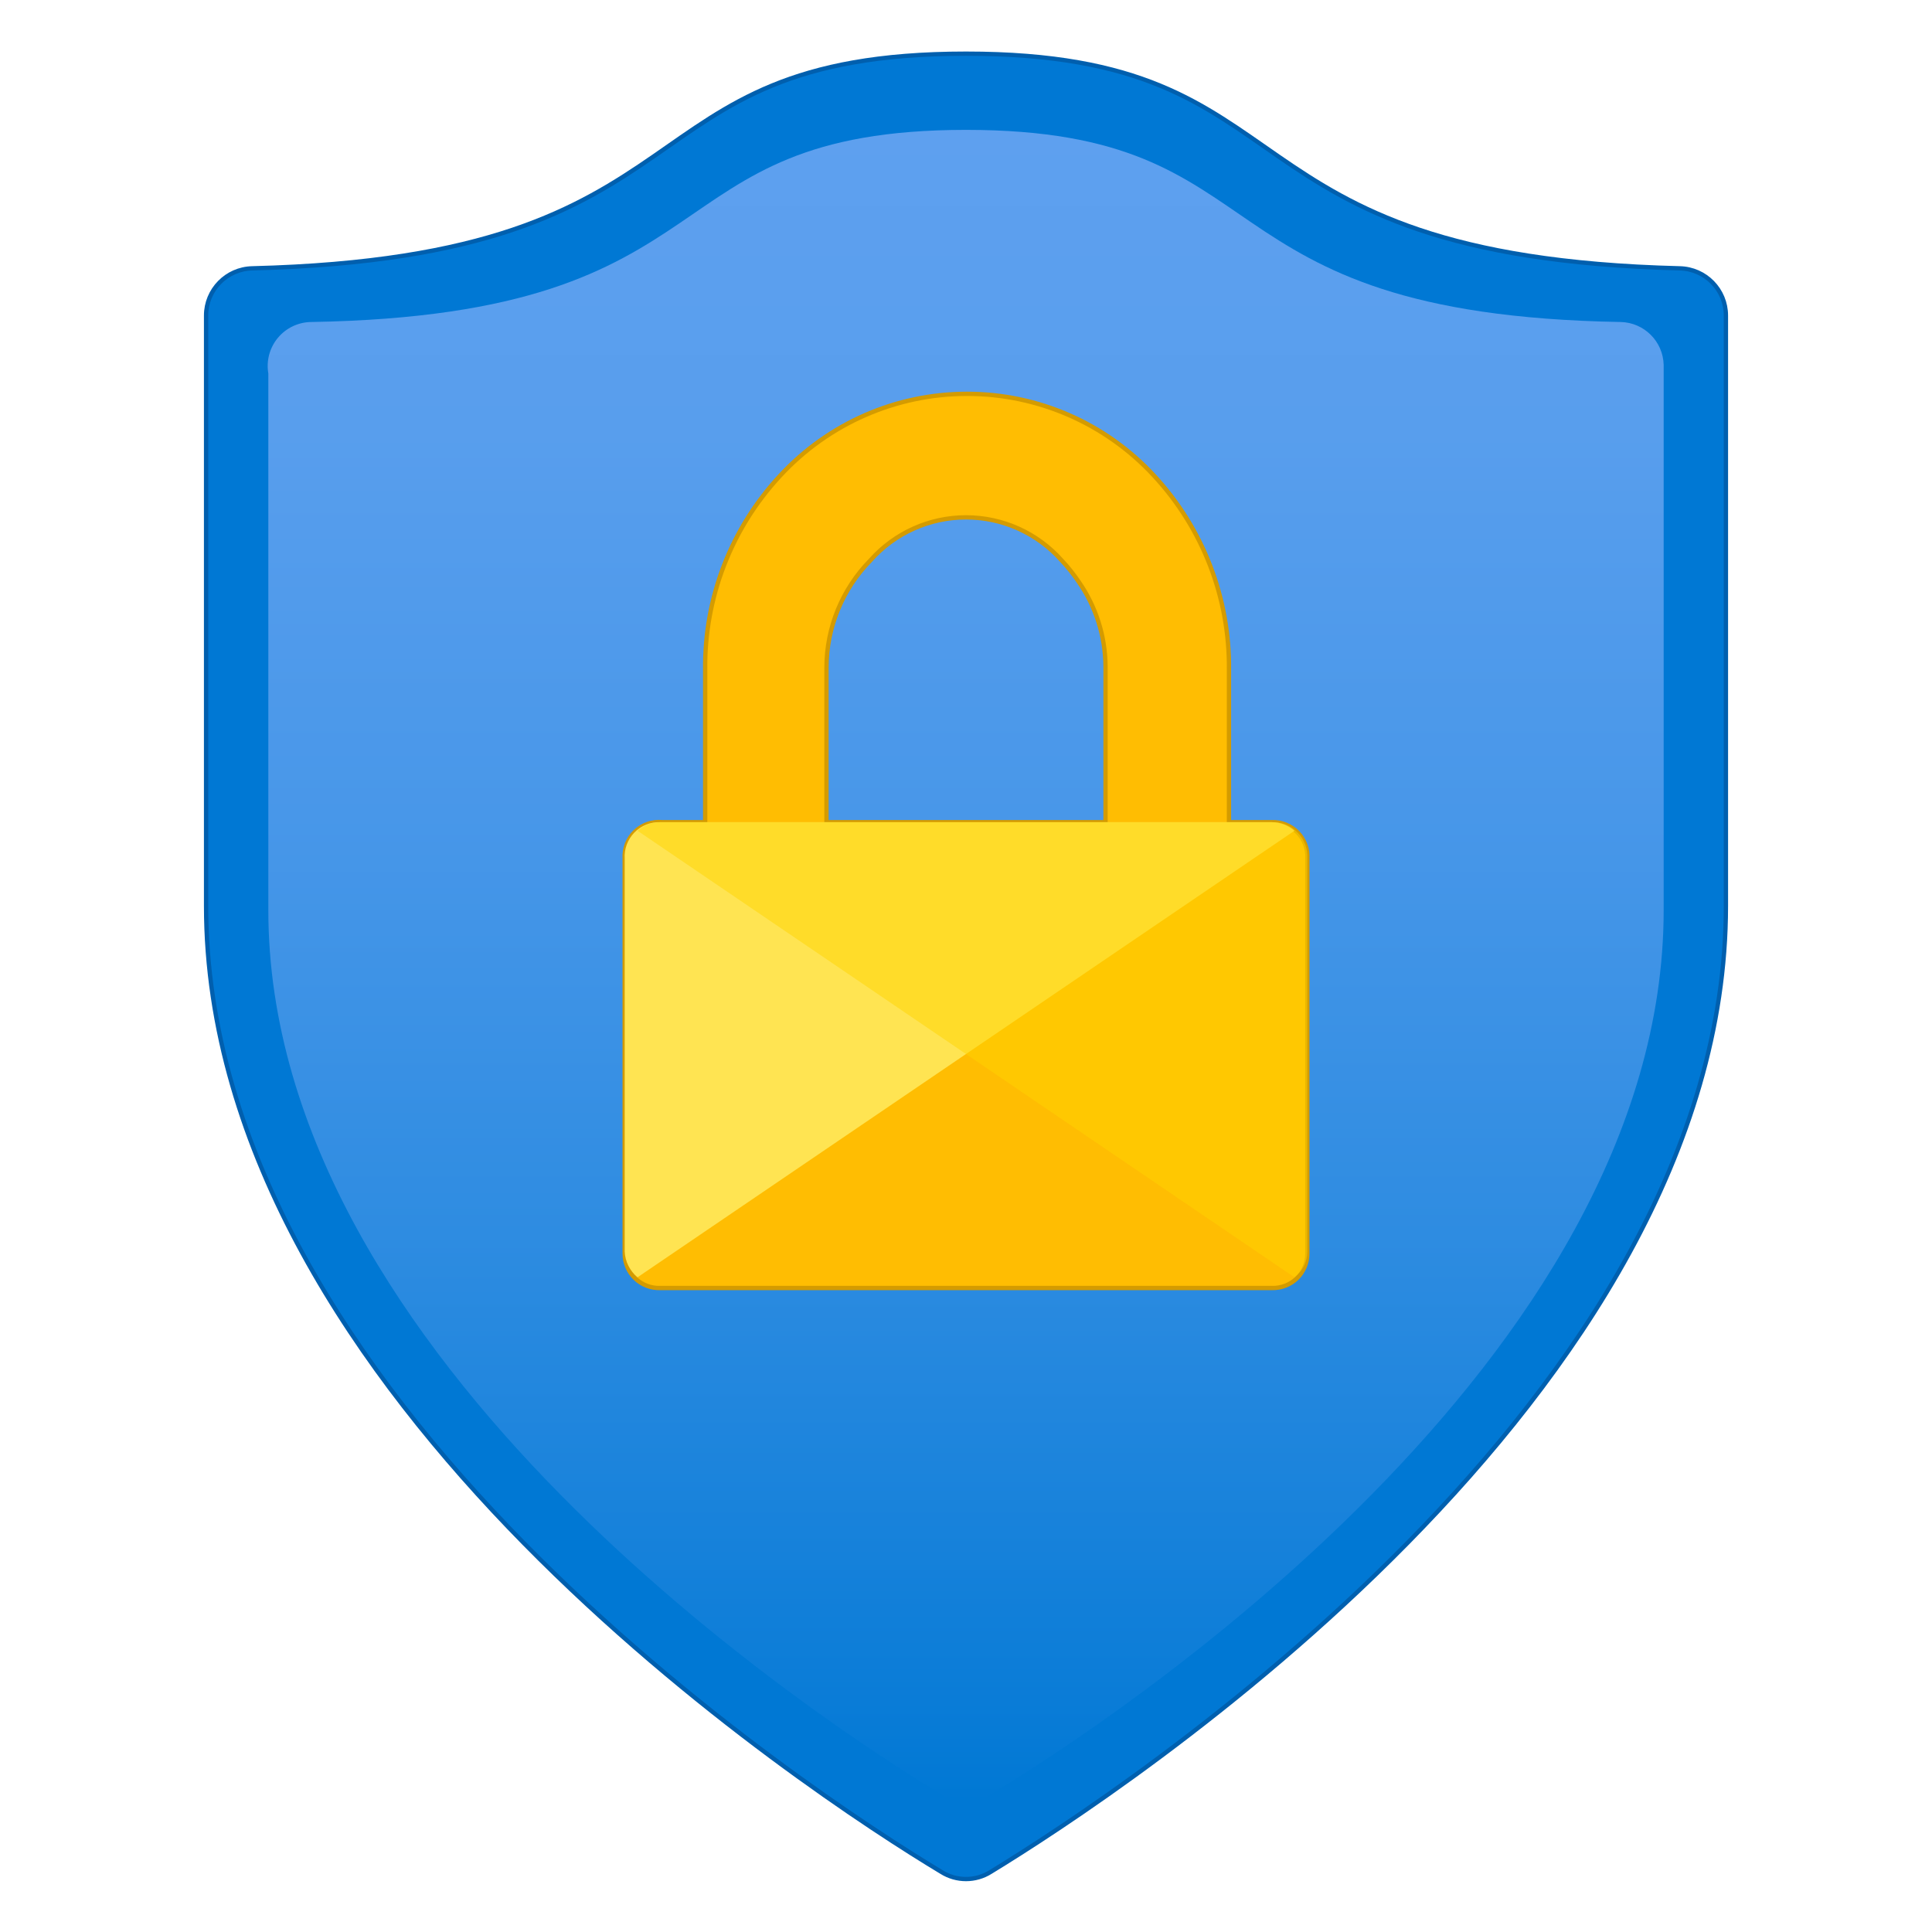
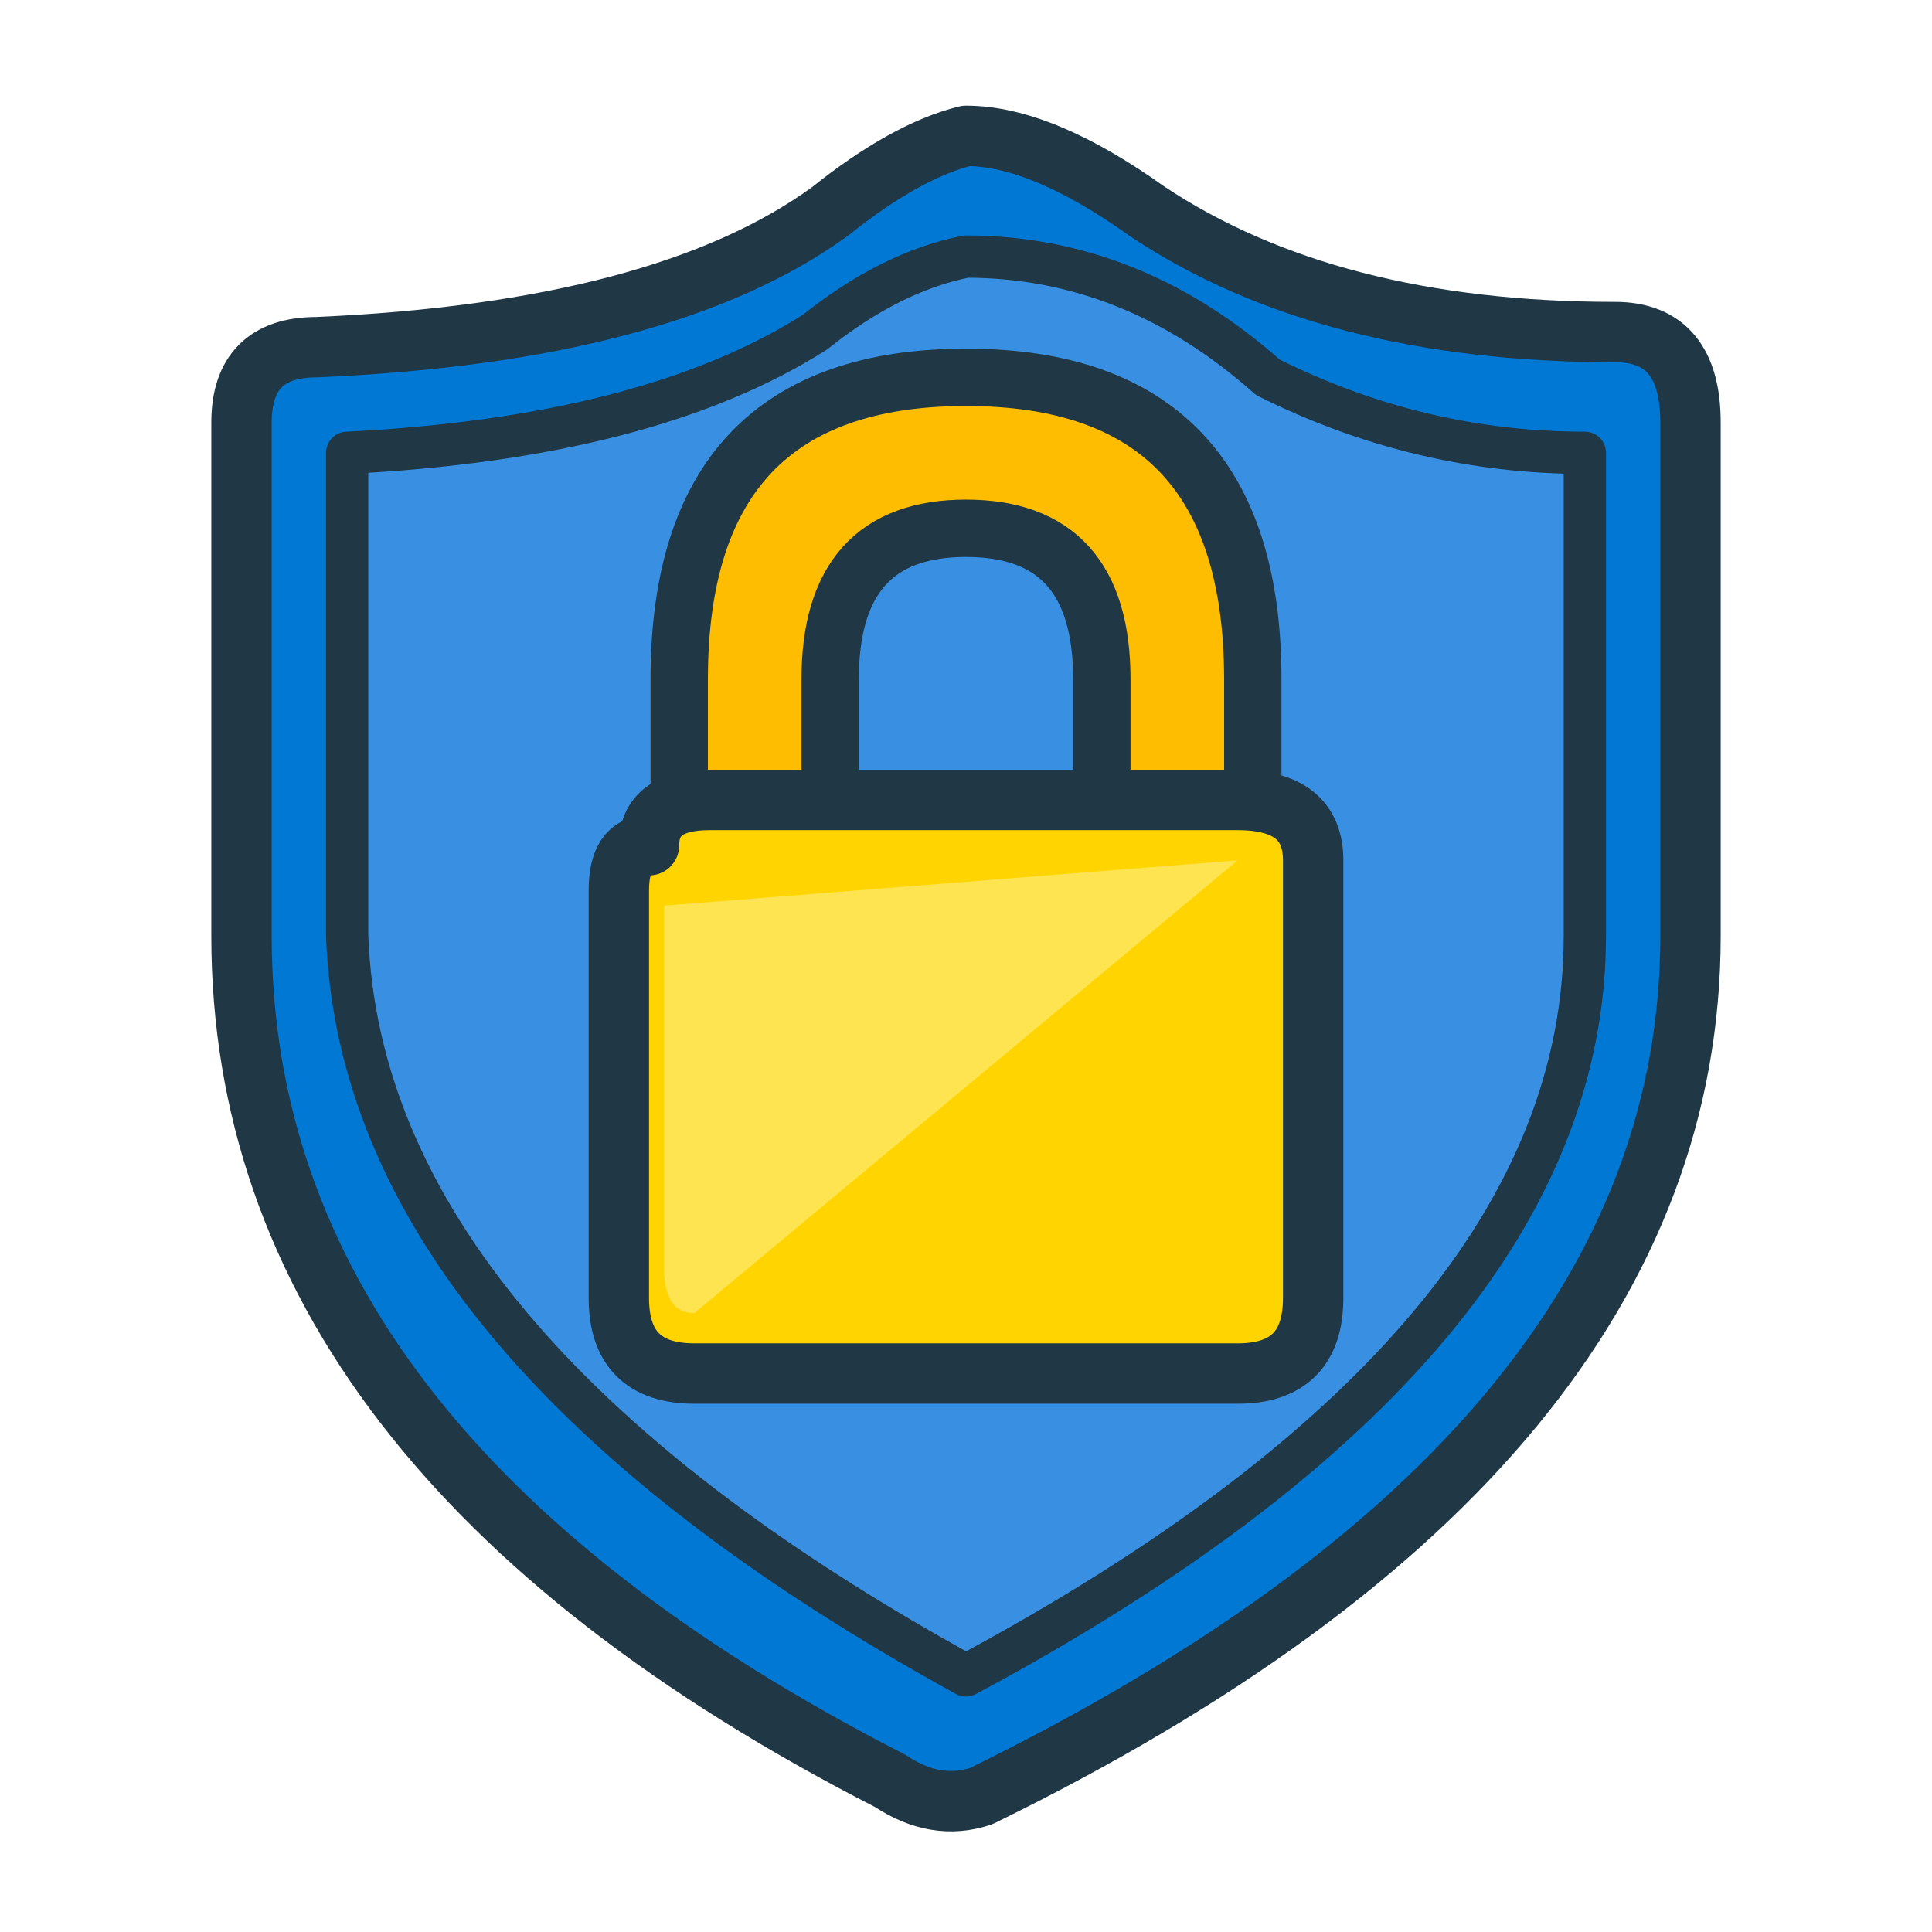
<svg xmlns="http://www.w3.org/2000/svg" width="128" height="128" viewBox="0 0 128 128">
-   <defs>
-     <linearGradient id="ad9f0cdc-2396-4fdd-93d1-71c2ef71599d" x1="9" y1="16.79" x2="9" y2="1.21" gradientUnits="userSpaceOnUse">
-       <stop offset="0" stop-color="#0078d4" />
-       <stop offset="0.06" stop-color="#0a7cd7" />
-       <stop offset="0.34" stop-color="#2e8ce1" />
-       <stop offset="0.59" stop-color="#4897e9" />
-       <stop offset="0.82" stop-color="#589eed" />
-       <stop offset="1" stop-color="#5ea0ef" />
-     </linearGradient>
-   </defs>
-   <g transform="scale(7.111111)">
-     <path d="M16.08,8.44c0,4.57-5.62,8.25-6.85,9a.43.43,0,0,1-.46,0c-1.23-.74-6.85-4.42-6.85-9V2.94a.44.44,0,0,1,.43-.44C6.73,2.39,5.72.5,9,.5s2.27,1.89,6.65,2a.44.44,0,0,1,.43.44Z" fill="#0078d4" stroke="#005fae" stroke-width=".04" stroke-linejoin="round" />
-     <path d="M15.5,8.48c0,4.2-5.16,7.57-6.29,8.25a.4.4,0,0,1-.42,0C7.66,16.05,2.5,12.68,2.5,8.48v-5A.41.41,0,0,1,2.9,3C6.92,2.93,6,1.21,9,1.21S11.08,2.93,15.1,3a.41.41,0,0,1,.4.4Z" fill="url(#ad9f0cdc-2396-4fdd-93d1-71c2ef71599d)" />
-     <path d="M11.85,7.66h-.4V6.24a2.62,2.62,0,0,0-.7-1.81,2.37,2.37,0,0,0-3.48,0,2.61,2.61,0,0,0-.7,1.81V7.66h-.4A.32.32,0,0,0,5.82,8v3.68a.32.32,0,0,0,.33.32h5.7a.32.32,0,0,0,.33-.32V8A.32.32,0,0,0,11.85,7.66Zm-1.55,0H7.7V6.22a1.43,1.43,0,0,1,.41-1,1.19,1.19,0,0,1,1.78,0,1.56,1.56,0,0,1,.16.2h0a1.4,1.4,0,0,1,.25.79Z" fill="#ffbd02" stroke="#d49b00" stroke-width=".04" stroke-linejoin="round" />
-     <path d="M6.15,7.66h5.7a.32.32,0,0,1,.21.08L5.94,11.9a.33.33,0,0,1-.12-.24V8A.32.32,0,0,1,6.15,7.66Z" fill="#ffe452" />
-     <path d="M11.85,7.66H6.15a.32.32,0,0,0-.21.08l6.12,4.16a.3.3,0,0,0,.12-.24V8A.32.32,0,0,0,11.85,7.66Z" fill="#ffd400" opacity="0.5" />
+   <g stroke="#203746" stroke-linecap="round" stroke-linejoin="round">
+     <path d="M64 9              Q69 9 76 14              Q88 22 107 22              Q112 22 112 28              L112 62              Q112 96 65 119              Q62 120 59 118              Q16 96 16 62              L16 28              Q16 23 21 23              Q44 22 55 14              Q60 10 64 9 Z" fill="#0078D4" stroke-width="4" />
+     <path d="M64 17              Q75 17 84 25              Q94 30 105 30              L105 62              Q105 89 64 111              Q24 89 23 62              L23 30              Q43 29 54 22              Q59 18 64 17 Z" fill="#398FE2" stroke-width="2.8" />
+     <path d="M45 58              L45 45              Q45 25 64 25              Q83 25 83 45              L83 58              L73 58              L73 45              Q73 35 64 35              Q55 35 55 45              L55 58 Z" fill="#FFBD02" stroke-width="3.8" />
+     <path d="M43 56              Q43 53 47 53              L82 53              Q87 53 87 57              L87 86              Q87 91 82 91              L46 91              Q41 91 41 86              L41 59              Q41 56 43 56 Z" fill="#FFD400" stroke-width="4" />
+     <path d="M44 60              L82 57              L46 87              Q44 87 44 84 Z" fill="#FFE452" stroke="none" />
+     <path d="M43 56              Q43 53 47 53              L82 53              Q87 53 87 57              L87 86              Q87 91 82 91              L46 91              Q41 91 41 86              L41 59              Q41 56 43 56 Z" fill="none" stroke="#203746" stroke-width="3.5" />
  </g>
</svg>
